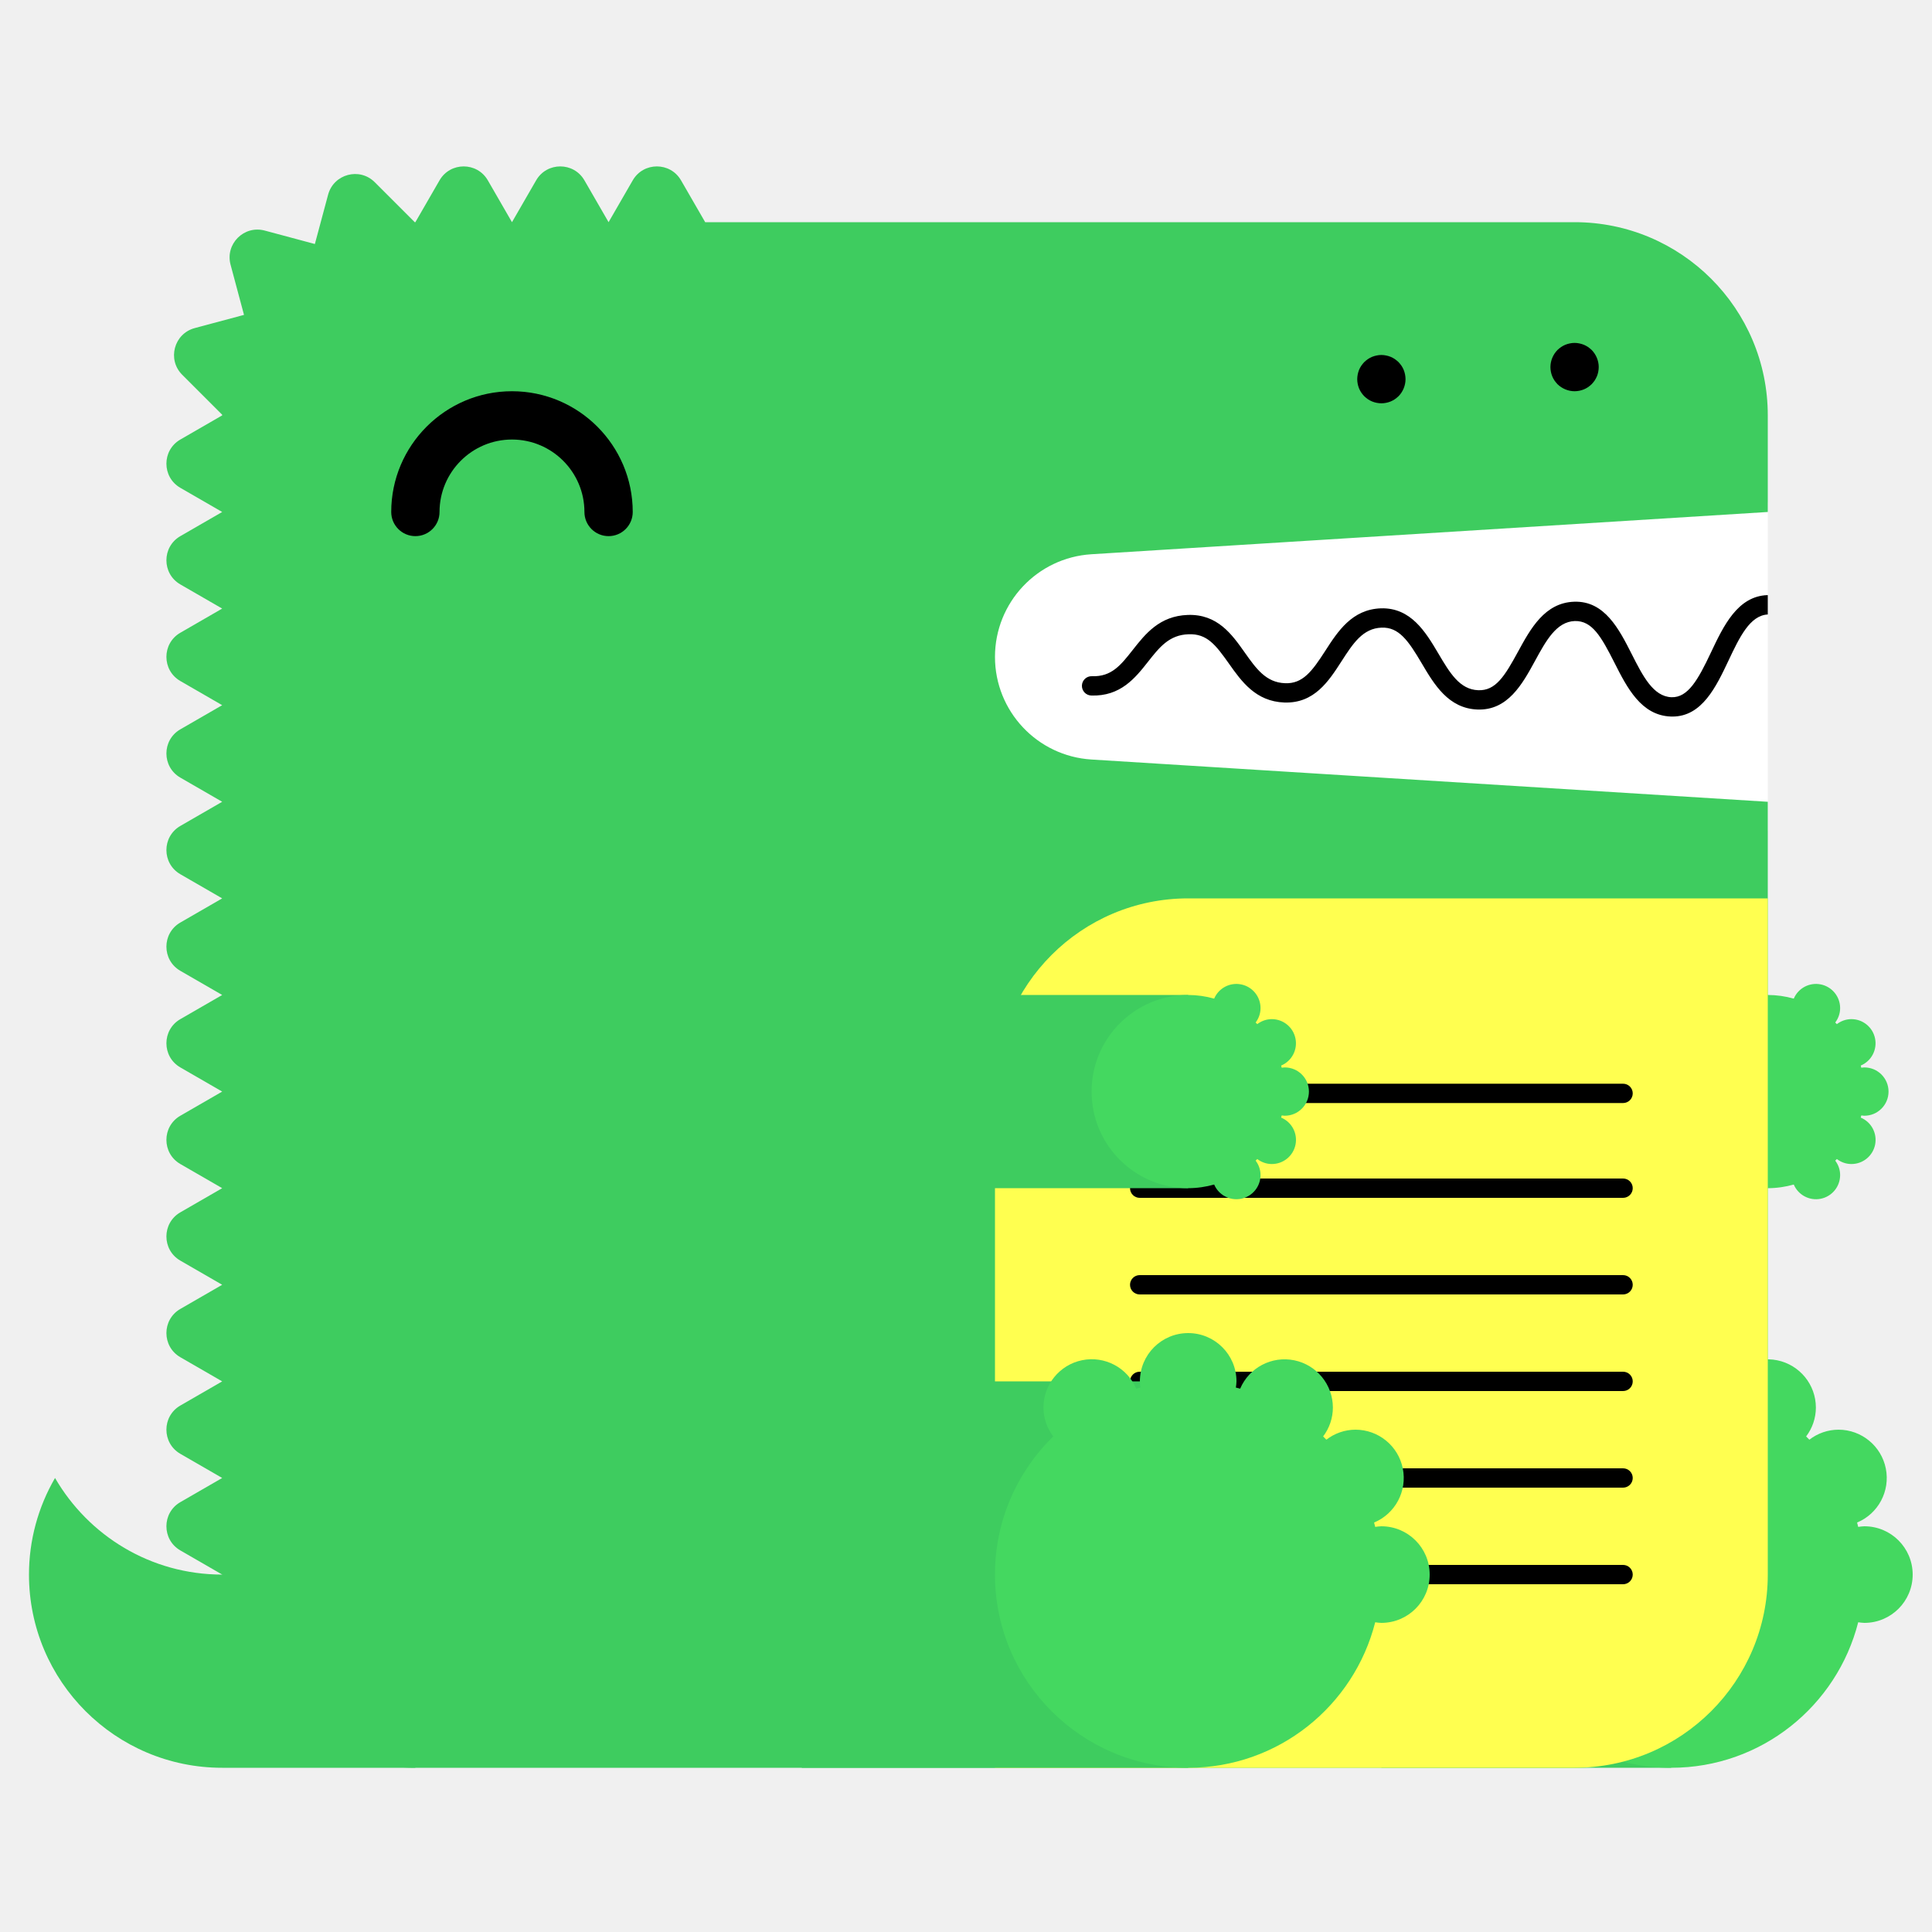
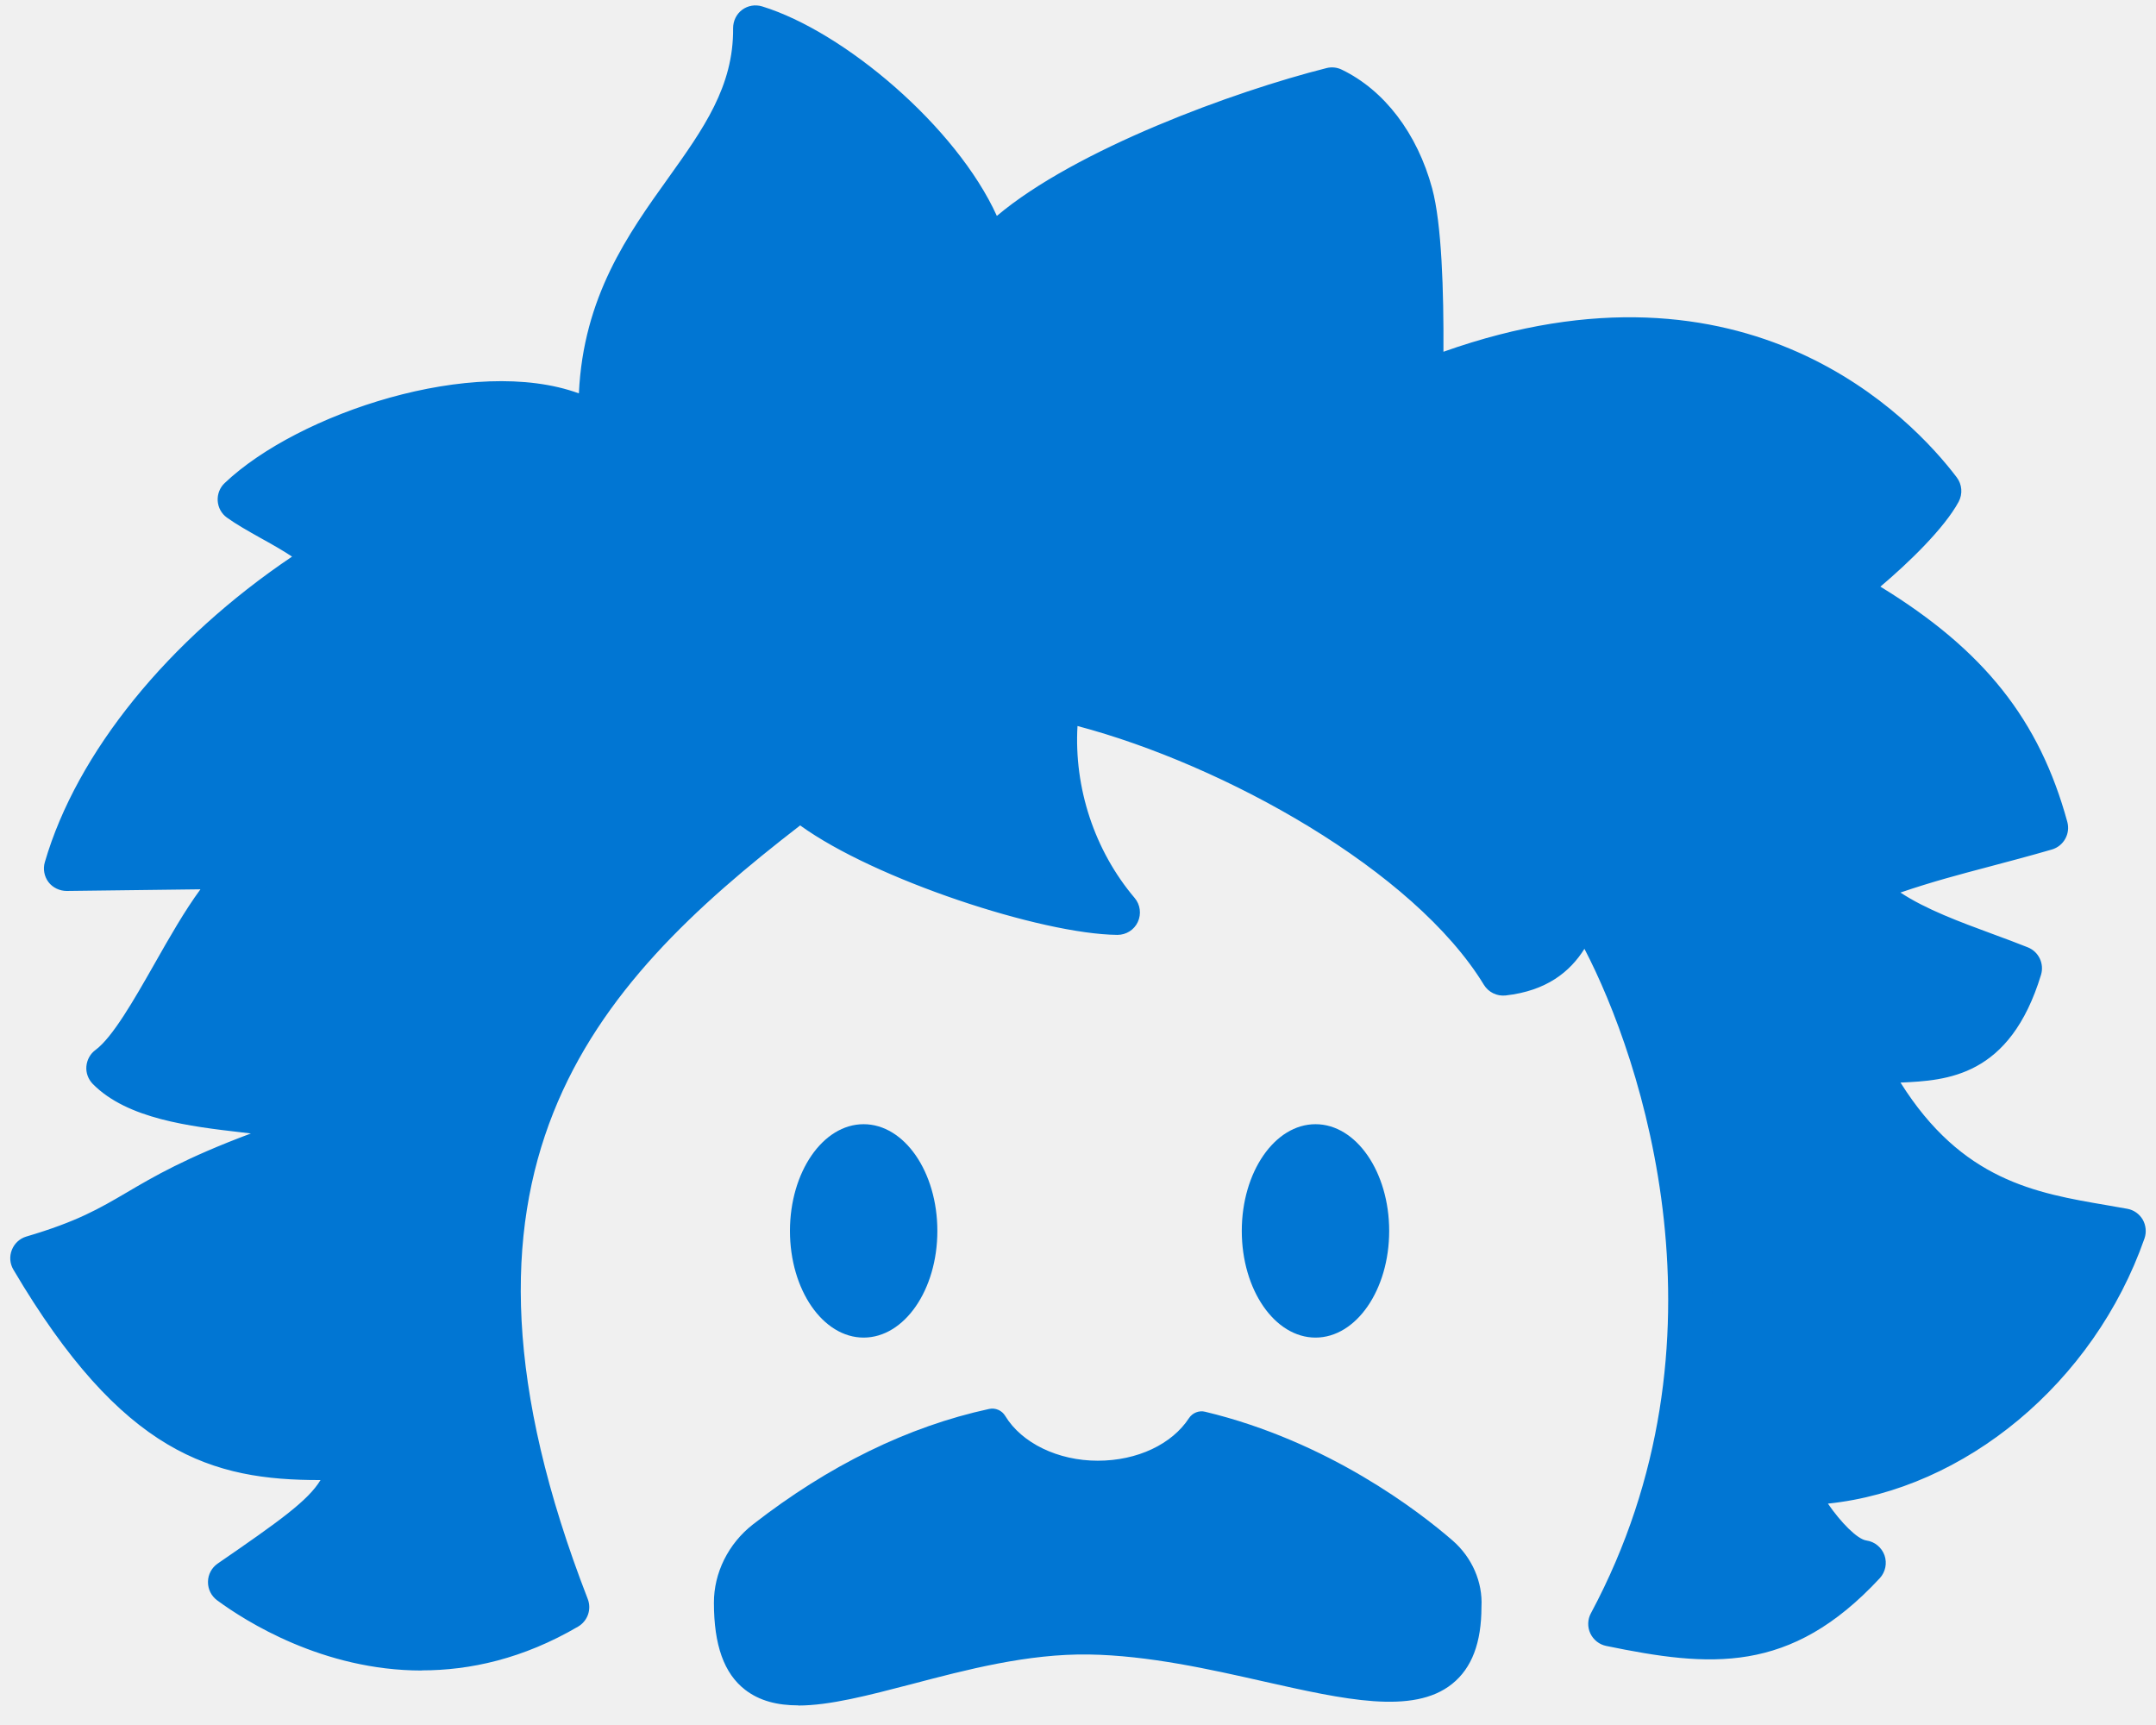
- <svg xmlns="http://www.w3.org/2000/svg" width="200" height="200" viewBox="0 0 200 200">
-   <g fill="none" fill-rule="evenodd">
-     <path fill="#FFF" d="M99 52h84v34H99z" />
-     <path d="M23 163c-7.398 0-13.843-4.027-17.303-10A19.886 19.886 0 0 0 3 163c0 11.046 8.954 20 20 20h20v-20H23z" fill="#3ECC5F" />
-     <path d="M112.98 57.376L183 53V43c0-11.046-8.954-20-20-20H73l-2.5-4.33c-1.112-1.925-3.889-1.925-5 0L63 23l-2.5-4.33c-1.111-1.925-3.889-1.925-5 0L53 23l-2.5-4.33c-1.111-1.925-3.889-1.925-5 0L43 23c-.022 0-.042.003-.065.003l-4.142-4.141c-1.57-1.571-4.252-.853-4.828 1.294l-1.369 5.104-5.192-1.392c-2.148-.575-4.111 1.389-3.535 3.536l1.39 5.193-5.102 1.367c-2.148.576-2.867 3.259-1.296 4.83l4.142 4.142c0 .021-.003.042-.003.064l-4.33 2.5c-1.925 1.111-1.925 3.889 0 5L23 53l-4.33 2.5c-1.925 1.111-1.925 3.889 0 5L23 63l-4.33 2.5c-1.925 1.111-1.925 3.889 0 5L23 73l-4.33 2.5c-1.925 1.111-1.925 3.889 0 5L23 83l-4.33 2.5c-1.925 1.111-1.925 3.889 0 5L23 93l-4.33 2.5c-1.925 1.111-1.925 3.889 0 5L23 103l-4.33 2.5c-1.925 1.111-1.925 3.889 0 5L23 113l-4.33 2.5c-1.925 1.111-1.925 3.889 0 5L23 123l-4.33 2.5c-1.925 1.111-1.925 3.889 0 5L23 133l-4.33 2.5c-1.925 1.111-1.925 3.889 0 5L23 143l-4.33 2.5c-1.925 1.111-1.925 3.889 0 5L23 153l-4.33 2.5c-1.925 1.111-1.925 3.889 0 5L23 163c0 11.046 8.954 20 20 20h120c11.046 0 20-8.954 20-20V83l-70.02-4.376A10.645 10.645 0 0 1 103 68c0-5.621 4.37-10.273 9.98-10.624" fill="#3ECC5F" />
-     <path fill="#3ECC5F" d="M143 183h30v-40h-30z" />
-     <path d="M193 158c-.219 0-.428.037-.639.064-.038-.15-.074-.301-.116-.451A5 5 0 0 0 190.32 148a4.96 4.96 0 0 0-3.016 1.036 26.531 26.531 0 0 0-.335-.336 4.955 4.955 0 0 0 1.011-2.987 5 5 0 0 0-9.599-1.959c-.148-.042-.297-.077-.445-.115.027-.211.064-.42.064-.639a5 5 0 0 0-5-5 5 5 0 0 0-5 5c0 .219.037.428.064.639-.148.038-.297.073-.445.115a4.998 4.998 0 0 0-9.599 1.959c0 1.125.384 2.151 1.011 2.987-3.717 3.632-6.031 8.693-6.031 14.3 0 11.046 8.954 20 20 20 9.339 0 17.16-6.41 19.361-15.064.211.027.42.064.639.064a5 5 0 0 0 5-5 5 5 0 0 0-5-5" fill="#44D860" />
-     <path fill="#3ECC5F" d="M153 123h30v-20h-30z" />
-     <path d="M193 115.5a2.5 2.5 0 1 0 0-5c-.109 0-.214.019-.319.032-.02-.075-.037-.15-.058-.225a2.501 2.501 0 0 0-.963-4.807c-.569 0-1.088.197-1.508.518a6.653 6.653 0 0 0-.168-.168c.314-.417.506-.931.506-1.494a2.5 2.5 0 0 0-4.8-.979A9.987 9.987 0 0 0 183 103c-5.522 0-10 4.478-10 10s4.478 10 10 10c.934 0 1.833-.138 2.69-.377a2.5 2.5 0 0 0 4.8-.979c0-.563-.192-1.077-.506-1.494.057-.055.113-.111.168-.168.42.321.939.518 1.508.518a2.5 2.5 0 0 0 .963-4.807c.021-.074.038-.15.058-.225.105.013.21.032.319.032" fill="#44D860" />
-     <path d="M63 55.5a2.5 2.5 0 0 1-2.5-2.5c0-4.136-3.364-7.5-7.5-7.5s-7.5 3.364-7.5 7.5a2.5 2.5 0 1 1-5 0c0-6.893 5.607-12.5 12.5-12.5S65.5 46.107 65.5 53a2.5 2.5 0 0 1-2.5 2.5" fill="#000" />
-     <path d="M103 183h60c11.046 0 20-8.954 20-20V93h-60c-11.046 0-20 8.954-20 20v70z" fill="#FFFF50" />
-     <path d="M168.02 124h-50.04a1 1 0 1 1 0-2h50.04a1 1 0 1 1 0 2m0 20h-50.04a1 1 0 1 1 0-2h50.04a1 1 0 1 1 0 2m0 20h-50.04a1 1 0 1 1 0-2h50.04a1 1 0 1 1 0 2m0-49.814h-50.04a1 1 0 1 1 0-2h50.04a1 1 0 1 1 0 2m0 19.814h-50.04a1 1 0 1 1 0-2h50.04a1 1 0 1 1 0 2m0 20h-50.04a1 1 0 1 1 0-2h50.04a1 1 0 1 1 0 2M183 61.611c-.012 0-.022-.006-.034-.005-3.09.105-4.552 3.196-5.842 5.923-1.346 2.85-2.387 4.703-4.093 4.647-1.889-.068-2.969-2.202-4.113-4.46-1.314-2.594-2.814-5.536-5.963-5.426-3.046.104-4.513 2.794-5.807 5.167-1.377 2.528-2.314 4.065-4.121 3.994-1.927-.07-2.951-1.805-4.136-3.813-1.321-2.236-2.848-4.75-5.936-4.664-2.994.103-4.465 2.385-5.763 4.4-1.373 2.13-2.335 3.428-4.165 3.351-1.973-.07-2.992-1.51-4.171-3.177-1.324-1.873-2.816-3.993-5.895-3.89-2.928.1-4.399 1.97-5.696 3.618-1.232 1.564-2.194 2.802-4.229 2.724a1 1 0 0 0-.072 2c3.017.101 4.545-1.8 5.872-3.487 1.177-1.496 2.193-2.787 4.193-2.855 1.926-.082 2.829 1.115 4.195 3.045 1.297 1.834 2.769 3.914 5.731 4.021 3.103.104 4.596-2.215 5.918-4.267 1.182-1.834 2.202-3.417 4.15-3.484 1.793-.067 2.769 1.35 4.145 3.681 1.297 2.197 2.766 4.686 5.787 4.796 3.125.108 4.634-2.62 5.949-5.035 1.139-2.088 2.214-4.06 4.119-4.126 1.793-.042 2.728 1.595 4.111 4.33 1.292 2.553 2.757 5.445 5.825 5.556l.169.003c3.064 0 4.518-3.075 5.805-5.794 1.139-2.41 2.217-4.68 4.067-4.773v-2z" fill="#000" />
-     <path fill="#3ECC5F" d="M83 183h40v-40H83z" />
-     <path d="M143 158c-.219 0-.428.037-.639.064-.038-.15-.074-.301-.116-.451A5 5 0 0 0 140.32 148a4.96 4.96 0 0 0-3.016 1.036 26.531 26.531 0 0 0-.335-.336 4.955 4.955 0 0 0 1.011-2.987 5 5 0 0 0-9.599-1.959c-.148-.042-.297-.077-.445-.115.027-.211.064-.42.064-.639a5 5 0 0 0-5-5 5 5 0 0 0-5 5c0 .219.037.428.064.639-.148.038-.297.073-.445.115a4.998 4.998 0 0 0-9.599 1.959c0 1.125.384 2.151 1.011 2.987-3.717 3.632-6.031 8.693-6.031 14.3 0 11.046 8.954 20 20 20 9.339 0 17.16-6.41 19.361-15.064.211.027.42.064.639.064a5 5 0 0 0 5-5 5 5 0 0 0-5-5" fill="#44D860" />
-     <path fill="#3ECC5F" d="M83 123h40v-20H83z" />
-     <path d="M133 115.5a2.5 2.5 0 1 0 0-5c-.109 0-.214.019-.319.032-.02-.075-.037-.15-.058-.225a2.501 2.501 0 0 0-.963-4.807c-.569 0-1.088.197-1.508.518a6.653 6.653 0 0 0-.168-.168c.314-.417.506-.931.506-1.494a2.5 2.5 0 0 0-4.8-.979A9.987 9.987 0 0 0 123 103c-5.522 0-10 4.478-10 10s4.478 10 10 10c.934 0 1.833-.138 2.69-.377a2.5 2.5 0 0 0 4.8-.979c0-.563-.192-1.077-.506-1.494.057-.055.113-.111.168-.168.42.321.939.518 1.508.518a2.5 2.5 0 0 0 .963-4.807c.021-.074.038-.15.058-.225.105.013.21.032.319.032" fill="#44D860" />
-     <path d="M143 41.75c-.16 0-.33-.02-.49-.05a2.52 2.52 0 0 1-.47-.14c-.15-.06-.29-.14-.431-.23-.13-.09-.259-.2-.38-.31-.109-.12-.219-.24-.309-.38s-.17-.28-.231-.43a2.619 2.619 0 0 1-.189-.96c0-.16.02-.33.05-.49.03-.16.08-.31.139-.47.061-.15.141-.29.231-.43.09-.13.2-.26.309-.38.121-.11.25-.22.38-.31.141-.09.281-.17.431-.23.149-.06.31-.11.47-.14.32-.07.65-.07.98 0 .159.03.32.08.47.14.149.06.29.14.43.23.13.09.259.2.38.31.11.12.22.25.31.38.09.14.17.28.23.43.06.16.11.31.14.47.029.16.05.33.05.49 0 .66-.271 1.31-.73 1.77-.121.11-.25.22-.38.31-.14.09-.281.17-.43.23a2.565 2.565 0 0 1-.96.19m20-1.25c-.66 0-1.3-.27-1.771-.73a3.802 3.802 0 0 1-.309-.38c-.09-.14-.17-.28-.231-.43a2.619 2.619 0 0 1-.189-.96c0-.66.27-1.3.729-1.77.121-.11.25-.22.38-.31.141-.09.281-.17.431-.23.149-.06.31-.11.47-.14.32-.07.66-.07.98 0 .159.03.32.08.47.14.149.06.29.14.43.23.13.09.259.2.38.31.459.47.73 1.11.73 1.77 0 .16-.021.33-.05.49-.03.16-.08.32-.14.47-.07.15-.14.29-.23.43-.09.13-.2.26-.31.38-.121.11-.25.22-.38.31-.14.09-.281.17-.43.23a2.565 2.565 0 0 1-.96.19" fill="#000" />
-   </g>
+ <svg xmlns="http://www.w3.org/2000/svg" width="30" height="24" viewBox="0 0 30 24" fill="none">
+   <path d="M12.017 18.61C12.584 18.61 13.043 17.946 13.043 17.126C13.043 16.306 12.584 15.641 12.017 15.641C11.451 15.641 10.992 16.306 10.992 17.126C10.992 17.946 11.451 18.61 12.017 18.61Z" fill="#0176D3" />
+   <path d="M18.305 18.61C18.871 18.61 19.33 17.946 19.33 17.126C19.33 16.306 18.871 15.641 18.305 15.641C17.738 15.641 17.279 16.306 17.279 17.126C17.279 17.946 17.738 18.61 18.305 18.61Z" fill="#0176D3" />
+   <path d="M20.074 21.594C19.578 21.164 18.367 20.243 16.721 19.848C16.453 20.256 15.907 20.536 15.275 20.536C14.643 20.536 14.064 20.239 13.806 19.812C12.799 20.031 11.721 20.512 10.605 21.381C10.327 21.597 10.144 21.937 10.145 22.303C10.145 24.724 12.652 22.767 15.155 22.807C17.715 22.848 20.403 24.536 20.403 22.345C20.419 22.055 20.286 21.78 20.074 21.596V21.594Z" fill="#0176D3" />
+   <path d="M11.108 23.727C10.818 23.727 10.569 23.665 10.367 23.509C10.075 23.283 9.934 22.888 9.934 22.301C9.932 21.885 10.134 21.477 10.476 21.21C11.532 20.388 12.637 19.847 13.762 19.603C13.85 19.583 13.942 19.623 13.988 19.701C14.217 20.078 14.722 20.323 15.275 20.323C15.829 20.323 16.309 20.091 16.544 19.731C16.593 19.657 16.684 19.62 16.77 19.642C18.487 20.054 19.75 21.032 20.213 21.434C20.483 21.669 20.633 22.013 20.614 22.355C20.614 22.852 20.482 23.207 20.206 23.428C19.665 23.863 18.702 23.645 17.588 23.395C16.833 23.224 15.976 23.032 15.152 23.019C14.301 23.006 13.447 23.231 12.69 23.43C12.079 23.589 11.545 23.729 11.107 23.729L11.108 23.727ZM13.713 20.05C12.698 20.294 11.697 20.797 10.736 21.546C10.498 21.732 10.355 22.014 10.357 22.299C10.357 22.747 10.444 23.034 10.625 23.174C10.968 23.44 11.717 23.243 12.583 23.016C13.366 22.811 14.25 22.575 15.158 22.593C16.027 22.607 16.906 22.804 17.681 22.979C18.689 23.206 19.559 23.401 19.942 23.095C20.109 22.96 20.192 22.714 20.192 22.342C20.204 22.118 20.108 21.904 19.936 21.754C19.508 21.384 18.363 20.495 16.807 20.088C16.471 20.499 15.899 20.748 15.275 20.748C14.652 20.748 14.044 20.484 13.713 20.051V20.05Z" fill="#0176D3" />
+   <path d="M7.884 22.362C5.815 23.569 3.923 22.542 3.206 22.013C4.414 21.181 4.829 20.889 4.883 20.27C3.244 20.331 2.04 20.192 0.455 17.506C2.104 17.019 1.734 16.65 4.434 15.776C4.359 15.305 2.253 15.612 1.513 14.861C2.157 14.388 2.853 12.377 3.581 12.05C2.696 12.061 1.81 12.072 0.924 12.084C1.44 10.315 3.019 8.752 4.584 7.783C4.343 7.465 3.664 7.183 3.342 6.947C4.468 5.879 7.222 5.119 8.374 5.996C8.197 3.178 10.536 2.417 10.516 0.389C11.716 0.757 13.473 2.351 13.741 3.58C14.52 2.608 17.012 1.638 18.537 1.253C19.1 1.523 19.465 2.102 19.629 2.704C19.793 3.306 19.781 4.726 19.769 5.351C23.824 3.702 26.163 5.753 26.981 6.83C26.753 7.253 26.013 7.911 25.613 8.2C27.149 9.056 28.044 9.975 28.465 11.516C27.477 11.805 26.851 11.909 25.85 12.301C26.311 12.89 27.359 13.169 28.102 13.47C27.632 15.015 26.66 14.651 25.935 14.793C26.991 16.838 28.41 16.916 29.545 17.126C28.868 19.061 26.992 20.671 24.927 20.628C25.053 20.992 25.545 21.69 25.925 21.744C24.786 22.971 23.818 22.882 22.41 22.594C24.719 18.278 22.854 13.699 21.995 12.509C21.86 12.999 21.642 13.458 20.914 13.539C19.814 11.732 16.783 10.169 14.721 9.713C14.548 10.763 14.859 11.884 15.548 12.696C14.447 12.682 11.96 11.821 11.137 11.088C8.146 13.366 5.432 16.043 7.886 22.362H7.884Z" fill="#0176D3" />
+   <path d="M5.869 23.242C4.492 23.242 3.415 22.555 3.021 22.265C2.94 22.205 2.892 22.109 2.894 22.007C2.895 21.906 2.946 21.811 3.029 21.754C3.886 21.164 4.287 20.879 4.46 20.592C2.955 20.596 1.701 20.232 0.186 17.664C0.137 17.581 0.129 17.48 0.165 17.39C0.201 17.299 0.275 17.231 0.367 17.204C1.075 16.995 1.379 16.816 1.765 16.59C2.137 16.371 2.58 16.111 3.491 15.77C3.444 15.765 3.398 15.759 3.355 15.754C2.649 15.672 1.771 15.569 1.291 15.081C1.228 15.016 1.194 14.927 1.202 14.836C1.21 14.745 1.256 14.661 1.329 14.608C1.567 14.432 1.863 13.914 2.148 13.413C2.362 13.035 2.571 12.67 2.789 12.373L0.927 12.396C0.834 12.396 0.734 12.352 0.674 12.272C0.615 12.193 0.596 12.089 0.624 11.995C1.068 10.47 2.342 8.904 4.064 7.744C3.928 7.654 3.769 7.564 3.627 7.486C3.451 7.387 3.286 7.294 3.157 7.201C3.081 7.146 3.035 7.061 3.029 6.967C3.024 6.874 3.059 6.784 3.127 6.72C4.15 5.749 6.591 4.939 8.055 5.473C8.117 4.129 8.739 3.258 9.297 2.479C9.786 1.794 10.209 1.203 10.201 0.392C10.201 0.292 10.246 0.197 10.326 0.137C10.406 0.077 10.509 0.06 10.605 0.089C11.746 0.44 13.307 1.762 13.871 3.004C14.968 2.078 17.172 1.271 18.459 0.947C18.529 0.929 18.605 0.937 18.67 0.969C19.262 1.254 19.721 1.856 19.928 2.621C20.061 3.112 20.09 4.055 20.085 4.894C24.327 3.389 26.614 5.832 27.227 6.641C27.302 6.74 27.312 6.871 27.254 6.981C27.052 7.354 26.553 7.834 26.165 8.162C27.614 9.049 28.379 10.022 28.766 11.435C28.811 11.6 28.715 11.771 28.552 11.819C28.231 11.912 27.952 11.985 27.682 12.057C27.262 12.168 26.883 12.268 26.444 12.418C26.798 12.653 27.281 12.83 27.722 12.993C27.895 13.057 28.062 13.118 28.218 13.181C28.368 13.242 28.447 13.407 28.4 13.563C27.967 14.984 27.09 15.033 26.445 15.062C27.3 16.423 28.323 16.599 29.316 16.768C29.412 16.784 29.508 16.802 29.601 16.818C29.691 16.834 29.769 16.89 29.815 16.968C29.86 17.047 29.87 17.143 29.84 17.23C29.136 19.243 27.336 20.723 25.435 20.92C25.613 21.18 25.844 21.416 25.971 21.433C26.086 21.449 26.182 21.529 26.222 21.638C26.261 21.749 26.235 21.872 26.157 21.957C24.91 23.302 23.791 23.196 22.35 22.9C22.253 22.88 22.172 22.816 22.129 22.726C22.087 22.637 22.09 22.531 22.137 22.445C24.168 18.652 22.843 14.728 22.047 13.201C21.846 13.521 21.52 13.786 20.95 13.85C20.83 13.863 20.712 13.806 20.648 13.702C19.677 12.108 17.04 10.643 14.993 10.101C14.943 10.96 15.229 11.833 15.787 12.492C15.867 12.585 15.884 12.717 15.832 12.828C15.781 12.938 15.67 13.007 15.549 13.007C15.549 13.007 15.547 13.007 15.545 13.007C14.484 12.995 12.17 12.234 11.134 11.484C8.218 13.735 5.874 16.31 8.178 22.246C8.234 22.39 8.178 22.552 8.044 22.631C7.278 23.079 6.539 23.24 5.87 23.24L5.869 23.242ZM3.767 22.006C4.498 22.435 5.92 23.007 7.496 22.217C5.158 15.931 7.915 13.149 10.948 10.839C11.067 10.748 11.233 10.755 11.346 10.854C11.986 11.423 13.736 12.079 14.894 12.302C14.443 11.511 14.265 10.566 14.414 9.662C14.427 9.577 14.476 9.502 14.547 9.453C14.617 9.405 14.706 9.388 14.79 9.406C15.894 9.65 17.188 10.175 18.338 10.848C19.212 11.359 20.371 12.171 21.065 13.194C21.439 13.095 21.581 12.838 21.694 12.425C21.726 12.309 21.822 12.221 21.94 12.2C22.058 12.178 22.178 12.226 22.249 12.325C23.299 13.779 24.847 18.249 22.878 22.365C23.939 22.552 24.632 22.512 25.404 21.82C25.023 21.508 24.717 20.977 24.632 20.731C24.598 20.633 24.614 20.527 24.674 20.443C24.734 20.36 24.828 20.314 24.933 20.314C26.644 20.347 28.35 19.129 29.114 17.368C28.012 17.178 26.669 16.896 25.657 14.937C25.612 14.849 25.61 14.745 25.653 14.657C25.695 14.569 25.778 14.505 25.875 14.485C26.05 14.451 26.231 14.443 26.407 14.435C26.955 14.409 27.399 14.389 27.706 13.652C27.641 13.629 27.576 13.604 27.509 13.579C26.814 13.323 26.027 13.033 25.605 12.494C25.544 12.416 25.524 12.314 25.549 12.218C25.575 12.123 25.645 12.045 25.737 12.009C26.435 11.736 26.964 11.596 27.525 11.448C27.702 11.402 27.883 11.354 28.076 11.3C27.673 10.093 26.916 9.281 25.463 8.472C25.37 8.42 25.308 8.324 25.302 8.216C25.295 8.11 25.344 8.006 25.431 7.943C25.778 7.691 26.326 7.199 26.596 6.845C25.863 5.976 23.719 4.079 19.887 5.637C19.79 5.677 19.678 5.665 19.592 5.605C19.505 5.545 19.453 5.447 19.456 5.34C19.481 4.107 19.435 3.174 19.328 2.781C19.181 2.238 18.882 1.806 18.499 1.58C16.797 2.027 14.624 2.975 13.986 3.77C13.91 3.865 13.787 3.906 13.67 3.879C13.553 3.851 13.461 3.76 13.436 3.641C13.253 2.799 11.988 1.383 10.799 0.829C10.68 1.62 10.238 2.239 9.809 2.839C9.213 3.672 8.597 4.533 8.688 5.971C8.696 6.093 8.63 6.209 8.523 6.266C8.415 6.325 8.283 6.314 8.185 6.24C7.297 5.563 5.084 6.043 3.882 6.905C3.899 6.914 3.916 6.925 3.934 6.934C4.279 7.129 4.638 7.33 4.834 7.588C4.887 7.659 4.908 7.748 4.892 7.835C4.877 7.922 4.825 7.998 4.749 8.044C3.137 9.043 1.902 10.406 1.366 11.76L3.579 11.732C3.732 11.732 3.857 11.833 3.888 11.979C3.92 12.124 3.846 12.272 3.71 12.332C3.406 12.469 3.009 13.162 2.693 13.719C2.458 14.132 2.232 14.529 1.998 14.816C2.378 15.004 2.95 15.07 3.43 15.128C4.125 15.209 4.674 15.274 4.745 15.722C4.769 15.874 4.678 16.022 4.532 16.07C3.084 16.539 2.552 16.851 2.083 17.127C1.75 17.322 1.456 17.495 0.931 17.679C2.315 19.879 3.359 20.01 4.873 19.952C4.963 19.95 5.049 19.984 5.111 20.05C5.172 20.115 5.204 20.204 5.196 20.294C5.134 20.981 4.724 21.336 3.766 22.003L3.767 22.006Z" fill="#0176D3" />
</svg>
